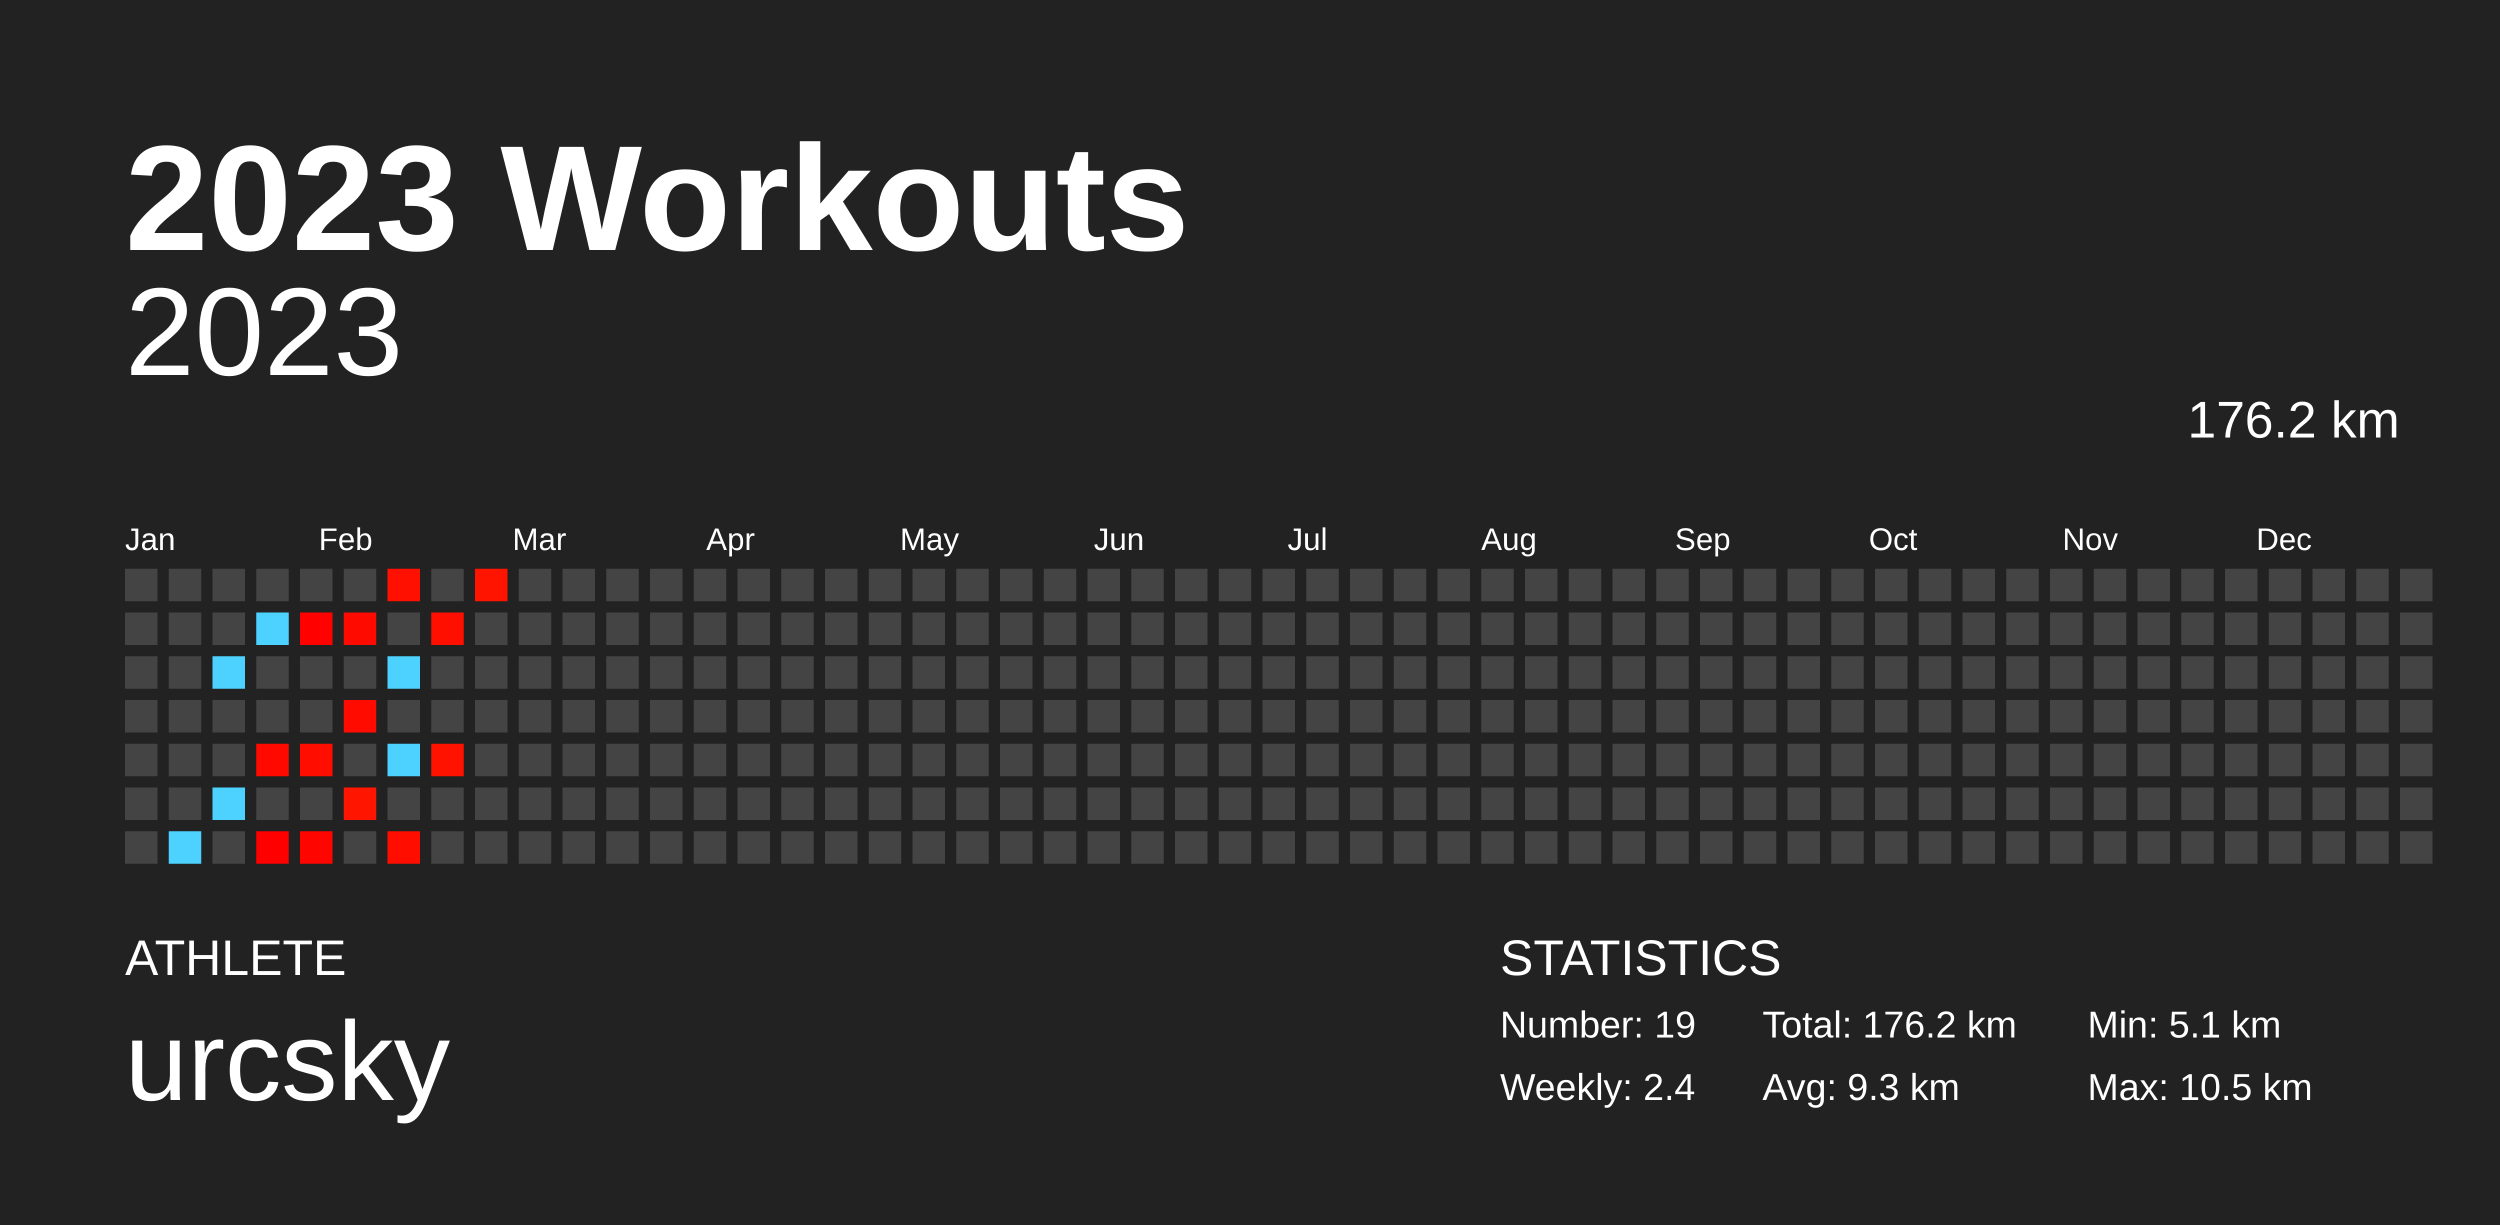
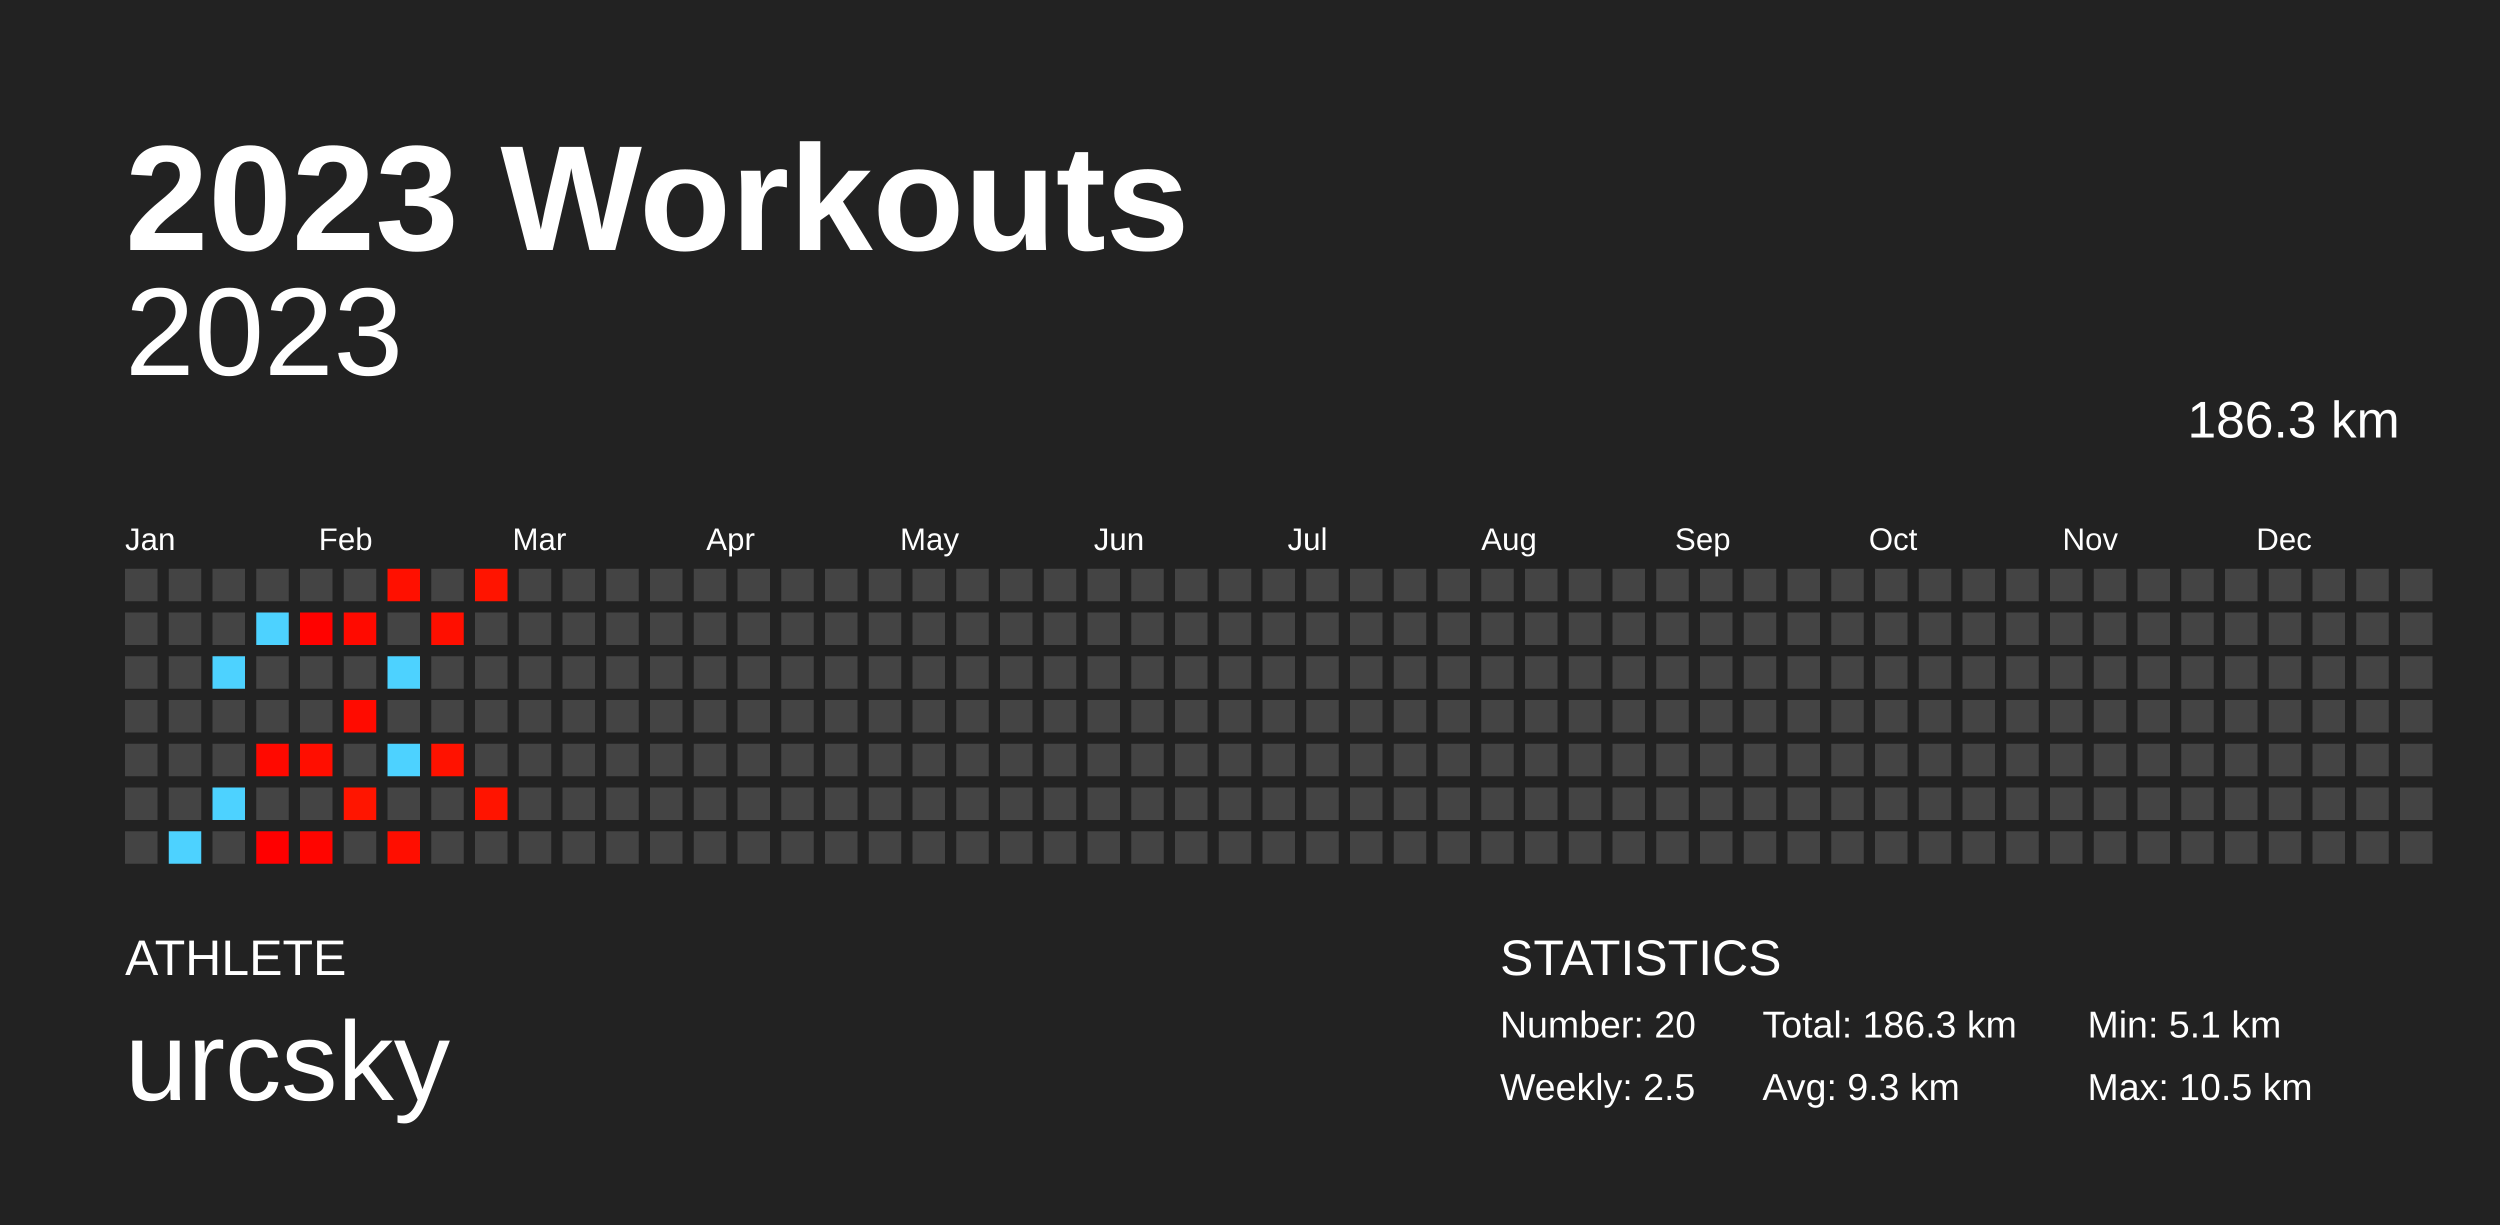
<svg xmlns="http://www.w3.org/2000/svg" baseProfile="full" height="98mm" version="1.1" viewBox="0,0,200,98" width="200mm">
  <defs />
  <rect fill="#222222" height="98" width="200" x="0" y="0" />
  <text fill="#FFFFFF" style="font-size:12px; font-family:Arial; font-weight:bold;" x="10" y="20">2023 Workouts</text>
  <text fill="#FFFFFF" style="font-size:4px; font-family:Arial" x="10" y="78">ATHLETE</text>
  <text fill="#FFFFFF" style="font-size:9px; font-family:Arial" x="10" y="88">urcsky</text>
  <text fill="#FFFFFF" style="font-size:4px; font-family:Arial" x="120" y="78">STATISTICS</text>
-   <text fill="#FFFFFF" style="font-size:3px; font-family:Arial" x="120" y="83">Number: 19</text>
-   <text fill="#FFFFFF" style="font-size:3px; font-family:Arial" x="120" y="88">Weekly: 2.4</text>
-   <text fill="#FFFFFF" style="font-size:3px; font-family:Arial" x="141" y="83">Total: 176.2 km</text>
+   <text fill="#FFFFFF" style="font-size:3px; font-family:Arial" x="120" y="83">Number: 20</text>
+   <text fill="#FFFFFF" style="font-size:3px; font-family:Arial" x="120" y="88">Weekly: 2.5</text>
+   <text fill="#FFFFFF" style="font-size:3px; font-family:Arial" x="141" y="83">Total: 186.3 km</text>
  <text fill="#FFFFFF" style="font-size:3px; font-family:Arial" x="141" y="88">Avg: 9.3 km</text>
  <text fill="#FFFFFF" style="font-size:3px; font-family:Arial" x="167" y="83">Min: 5.1 km</text>
  <text fill="#FFFFFF" style="font-size:3px; font-family:Arial" x="167" y="88">Max: 10.5 km</text>
  <text alignment-baseline="hanging" fill="#FFFFFF" style="font-size:10.0px; font-family:Arial;" x="10" y="30">2023</text>
-   <text alignment-baseline="hanging" fill="#FFFFFF" style="font-size:4.125px; font-family:Arial;" x="175" y="35">176.2 km</text>
+   <text alignment-baseline="hanging" fill="#FFFFFF" style="font-size:4.125px; font-family:Arial;" x="175" y="35">186.3 km</text>
  <text fill="#FFFFFF" style="font-size:2.5px; font-family:Arial" x="10.0" y="44">Jan</text>
  <text fill="#FFFFFF" style="font-size:2.5px; font-family:Arial" x="25.5" y="44">Feb</text>
  <text fill="#FFFFFF" style="font-size:2.5px; font-family:Arial" x="41.0" y="44">Mar</text>
  <text fill="#FFFFFF" style="font-size:2.5px; font-family:Arial" x="56.5" y="44">Apr</text>
  <text fill="#FFFFFF" style="font-size:2.5px; font-family:Arial" x="72.0" y="44">May</text>
  <text fill="#FFFFFF" style="font-size:2.5px; font-family:Arial" x="87.5" y="44">Jun</text>
  <text fill="#FFFFFF" style="font-size:2.5px; font-family:Arial" x="103.0" y="44">Jul</text>
  <text fill="#FFFFFF" style="font-size:2.5px; font-family:Arial" x="118.5" y="44">Aug</text>
  <text fill="#FFFFFF" style="font-size:2.5px; font-family:Arial" x="134.0" y="44">Sep</text>
  <text fill="#FFFFFF" style="font-size:2.5px; font-family:Arial" x="149.5" y="44">Oct</text>
  <text fill="#FFFFFF" style="font-size:2.5px; font-family:Arial" x="165.0" y="44">Nov</text>
  <text fill="#FFFFFF" style="font-size:2.5px; font-family:Arial" x="180.5" y="44">Dec</text>
  <rect fill="#444444" height="2.6" width="2.6" x="10.0" y="45.5" />
  <rect fill="#444444" height="2.6" width="2.6" x="10.0" y="49.0" />
  <rect fill="#444444" height="2.6" width="2.6" x="10.0" y="52.5" />
  <rect fill="#444444" height="2.6" width="2.6" x="10.0" y="56.0" />
  <rect fill="#444444" height="2.6" width="2.6" x="10.0" y="59.5" />
  <rect fill="#444444" height="2.6" width="2.6" x="10.0" y="63.0" />
  <rect fill="#444444" height="2.6" width="2.6" x="10.0" y="66.5" />
  <rect fill="#444444" height="2.6" width="2.6" x="13.5" y="45.5" />
  <rect fill="#444444" height="2.6" width="2.6" x="13.5" y="49.0" />
  <rect fill="#444444" height="2.6" width="2.6" x="13.5" y="52.5" />
  <rect fill="#444444" height="2.6" width="2.6" x="13.5" y="56.0" />
  <rect fill="#444444" height="2.6" width="2.6" x="13.5" y="59.5" />
  <rect fill="#444444" height="2.6" width="2.6" x="13.5" y="63.0" />
  <rect fill="#4dd2ff" height="2.6" width="2.6" x="13.5" y="66.5" />
  <rect fill="#444444" height="2.6" width="2.6" x="17.0" y="45.5" />
  <rect fill="#444444" height="2.6" width="2.6" x="17.0" y="49.0" />
  <rect fill="#4dd2ff" height="2.6" width="2.6" x="17.0" y="52.5" />
  <rect fill="#444444" height="2.6" width="2.6" x="17.0" y="56.0" />
  <rect fill="#444444" height="2.6" width="2.6" x="17.0" y="59.5" />
  <rect fill="#4dd2ff" height="2.6" width="2.6" x="17.0" y="63.0" />
  <rect fill="#444444" height="2.6" width="2.6" x="17.0" y="66.5" />
  <rect fill="#444444" height="2.6" width="2.6" x="20.5" y="45.5" />
  <rect fill="#4dd2ff" height="2.6" width="2.6" x="20.5" y="49.0" />
  <rect fill="#444444" height="2.6" width="2.6" x="20.5" y="52.5" />
  <rect fill="#444444" height="2.6" width="2.6" x="20.5" y="56.0" />
  <rect fill="#ff0900" height="2.6" width="2.6" x="20.5" y="59.5" />
  <rect fill="#444444" height="2.6" width="2.6" x="20.5" y="63.0" />
  <rect fill="#ff0000" height="2.6" width="2.6" x="20.5" y="66.5" />
  <rect fill="#444444" height="2.6" width="2.6" x="24.0" y="45.5" />
  <rect fill="#ff0200" height="2.6" width="2.6" x="24.0" y="49.0" />
  <rect fill="#444444" height="2.6" width="2.6" x="24.0" y="52.5" />
  <rect fill="#444444" height="2.6" width="2.6" x="24.0" y="56.0" />
  <rect fill="#ff0e00" height="2.6" width="2.6" x="24.0" y="59.5" />
  <rect fill="#444444" height="2.6" width="2.6" x="24.0" y="63.0" />
  <rect fill="#ff0500" height="2.6" width="2.6" x="24.0" y="66.5" />
  <rect fill="#444444" height="2.6" width="2.6" x="27.5" y="45.5" />
  <rect fill="#ff0a00" height="2.6" width="2.6" x="27.5" y="49.0" />
  <rect fill="#444444" height="2.6" width="2.6" x="27.5" y="52.5" />
  <rect fill="#ff0b00" height="2.6" width="2.6" x="27.5" y="56.0" />
  <rect fill="#444444" height="2.6" width="2.6" x="27.5" y="59.5" />
  <rect fill="#ff1500" height="2.6" width="2.6" x="27.5" y="63.0" />
  <rect fill="#444444" height="2.6" width="2.6" x="27.5" y="66.5" />
  <rect fill="#ff1000" height="2.6" width="2.6" x="31.0" y="45.5" />
  <rect fill="#444444" height="2.6" width="2.6" x="31.0" y="49.0" />
  <rect fill="#4dd2ff" height="2.6" width="2.6" x="31.0" y="52.5" />
  <rect fill="#444444" height="2.6" width="2.6" x="31.0" y="56.0" />
  <rect fill="#4dd2ff" height="2.6" width="2.6" x="31.0" y="59.5" />
  <rect fill="#444444" height="2.6" width="2.6" x="31.0" y="63.0" />
  <rect fill="#ff0e00" height="2.6" width="2.6" x="31.0" y="66.5" />
  <rect fill="#444444" height="2.6" width="2.6" x="34.5" y="45.5" />
  <rect fill="#ff0f00" height="2.6" width="2.6" x="34.5" y="49.0" />
  <rect fill="#444444" height="2.6" width="2.6" x="34.5" y="52.5" />
  <rect fill="#444444" height="2.6" width="2.6" x="34.5" y="56.0" />
  <rect fill="#ff1200" height="2.6" width="2.6" x="34.5" y="59.5" />
  <rect fill="#444444" height="2.6" width="2.6" x="34.5" y="63.0" />
  <rect fill="#444444" height="2.6" width="2.6" x="34.5" y="66.5" />
  <rect fill="#ff1400" height="2.6" width="2.6" x="38.0" y="45.5" />
  <rect fill="#444444" height="2.6" width="2.6" x="38.0" y="49.0" />
  <rect fill="#444444" height="2.6" width="2.6" x="38.0" y="52.5" />
  <rect fill="#444444" height="2.6" width="2.6" x="38.0" y="56.0" />
  <rect fill="#444444" height="2.6" width="2.6" x="38.0" y="59.5" />
-   <rect fill="#444444" height="2.6" width="2.6" x="38.0" y="63.0" />
+   <rect fill="#ff1400" height="2.6" width="2.6" x="38.0" y="63.0" />
  <rect fill="#444444" height="2.6" width="2.6" x="38.0" y="66.5" />
  <rect fill="#444444" height="2.6" width="2.6" x="41.5" y="45.5" />
  <rect fill="#444444" height="2.6" width="2.6" x="41.5" y="49.0" />
  <rect fill="#444444" height="2.6" width="2.6" x="41.5" y="52.5" />
  <rect fill="#444444" height="2.6" width="2.6" x="41.5" y="56.0" />
  <rect fill="#444444" height="2.6" width="2.6" x="41.5" y="59.5" />
  <rect fill="#444444" height="2.6" width="2.6" x="41.5" y="63.0" />
  <rect fill="#444444" height="2.6" width="2.6" x="41.5" y="66.5" />
  <rect fill="#444444" height="2.6" width="2.6" x="45.0" y="45.5" />
  <rect fill="#444444" height="2.6" width="2.6" x="45.0" y="49.0" />
  <rect fill="#444444" height="2.6" width="2.6" x="45.0" y="52.5" />
  <rect fill="#444444" height="2.6" width="2.6" x="45.0" y="56.0" />
  <rect fill="#444444" height="2.6" width="2.6" x="45.0" y="59.5" />
  <rect fill="#444444" height="2.6" width="2.6" x="45.0" y="63.0" />
  <rect fill="#444444" height="2.6" width="2.6" x="45.0" y="66.5" />
  <rect fill="#444444" height="2.6" width="2.6" x="48.5" y="45.5" />
  <rect fill="#444444" height="2.6" width="2.6" x="48.5" y="49.0" />
  <rect fill="#444444" height="2.6" width="2.6" x="48.5" y="52.5" />
  <rect fill="#444444" height="2.6" width="2.6" x="48.5" y="56.0" />
  <rect fill="#444444" height="2.6" width="2.6" x="48.5" y="59.5" />
  <rect fill="#444444" height="2.6" width="2.6" x="48.5" y="63.0" />
  <rect fill="#444444" height="2.6" width="2.6" x="48.5" y="66.5" />
  <rect fill="#444444" height="2.6" width="2.6" x="52.0" y="45.5" />
  <rect fill="#444444" height="2.6" width="2.6" x="52.0" y="49.0" />
  <rect fill="#444444" height="2.6" width="2.6" x="52.0" y="52.5" />
  <rect fill="#444444" height="2.6" width="2.6" x="52.0" y="56.0" />
  <rect fill="#444444" height="2.6" width="2.6" x="52.0" y="59.5" />
  <rect fill="#444444" height="2.6" width="2.6" x="52.0" y="63.0" />
  <rect fill="#444444" height="2.6" width="2.6" x="52.0" y="66.5" />
  <rect fill="#444444" height="2.6" width="2.6" x="55.5" y="45.5" />
  <rect fill="#444444" height="2.6" width="2.6" x="55.5" y="49.0" />
  <rect fill="#444444" height="2.6" width="2.6" x="55.5" y="52.5" />
  <rect fill="#444444" height="2.6" width="2.6" x="55.5" y="56.0" />
  <rect fill="#444444" height="2.6" width="2.6" x="55.5" y="59.5" />
  <rect fill="#444444" height="2.6" width="2.6" x="55.5" y="63.0" />
  <rect fill="#444444" height="2.6" width="2.6" x="55.5" y="66.5" />
  <rect fill="#444444" height="2.6" width="2.6" x="59.0" y="45.5" />
  <rect fill="#444444" height="2.6" width="2.6" x="59.0" y="49.0" />
  <rect fill="#444444" height="2.6" width="2.6" x="59.0" y="52.5" />
  <rect fill="#444444" height="2.6" width="2.6" x="59.0" y="56.0" />
  <rect fill="#444444" height="2.6" width="2.6" x="59.0" y="59.5" />
  <rect fill="#444444" height="2.6" width="2.6" x="59.0" y="63.0" />
  <rect fill="#444444" height="2.6" width="2.6" x="59.0" y="66.5" />
  <rect fill="#444444" height="2.6" width="2.6" x="62.5" y="45.5" />
  <rect fill="#444444" height="2.6" width="2.6" x="62.5" y="49.0" />
  <rect fill="#444444" height="2.6" width="2.6" x="62.5" y="52.5" />
  <rect fill="#444444" height="2.6" width="2.6" x="62.5" y="56.0" />
  <rect fill="#444444" height="2.6" width="2.6" x="62.5" y="59.5" />
  <rect fill="#444444" height="2.6" width="2.6" x="62.5" y="63.0" />
  <rect fill="#444444" height="2.6" width="2.6" x="62.5" y="66.5" />
  <rect fill="#444444" height="2.6" width="2.6" x="66.0" y="45.5" />
  <rect fill="#444444" height="2.6" width="2.6" x="66.0" y="49.0" />
  <rect fill="#444444" height="2.6" width="2.6" x="66.0" y="52.5" />
  <rect fill="#444444" height="2.6" width="2.6" x="66.0" y="56.0" />
  <rect fill="#444444" height="2.6" width="2.6" x="66.0" y="59.5" />
  <rect fill="#444444" height="2.6" width="2.6" x="66.0" y="63.0" />
  <rect fill="#444444" height="2.6" width="2.6" x="66.0" y="66.5" />
  <rect fill="#444444" height="2.6" width="2.6" x="69.5" y="45.5" />
  <rect fill="#444444" height="2.6" width="2.6" x="69.5" y="49.0" />
  <rect fill="#444444" height="2.6" width="2.6" x="69.5" y="52.5" />
  <rect fill="#444444" height="2.6" width="2.6" x="69.5" y="56.0" />
  <rect fill="#444444" height="2.6" width="2.6" x="69.5" y="59.5" />
  <rect fill="#444444" height="2.6" width="2.6" x="69.5" y="63.0" />
  <rect fill="#444444" height="2.6" width="2.6" x="69.5" y="66.5" />
  <rect fill="#444444" height="2.6" width="2.6" x="73.0" y="45.5" />
  <rect fill="#444444" height="2.6" width="2.6" x="73.0" y="49.0" />
  <rect fill="#444444" height="2.6" width="2.6" x="73.0" y="52.5" />
  <rect fill="#444444" height="2.6" width="2.6" x="73.0" y="56.0" />
  <rect fill="#444444" height="2.6" width="2.6" x="73.0" y="59.5" />
  <rect fill="#444444" height="2.6" width="2.6" x="73.0" y="63.0" />
  <rect fill="#444444" height="2.6" width="2.6" x="73.0" y="66.5" />
  <rect fill="#444444" height="2.6" width="2.6" x="76.5" y="45.5" />
  <rect fill="#444444" height="2.6" width="2.6" x="76.5" y="49.0" />
  <rect fill="#444444" height="2.6" width="2.6" x="76.5" y="52.5" />
  <rect fill="#444444" height="2.6" width="2.6" x="76.5" y="56.0" />
  <rect fill="#444444" height="2.6" width="2.6" x="76.5" y="59.5" />
  <rect fill="#444444" height="2.6" width="2.6" x="76.5" y="63.0" />
  <rect fill="#444444" height="2.6" width="2.6" x="76.5" y="66.5" />
  <rect fill="#444444" height="2.6" width="2.6" x="80.0" y="45.5" />
  <rect fill="#444444" height="2.6" width="2.6" x="80.0" y="49.0" />
  <rect fill="#444444" height="2.6" width="2.6" x="80.0" y="52.5" />
  <rect fill="#444444" height="2.6" width="2.6" x="80.0" y="56.0" />
  <rect fill="#444444" height="2.6" width="2.6" x="80.0" y="59.5" />
  <rect fill="#444444" height="2.6" width="2.6" x="80.0" y="63.0" />
  <rect fill="#444444" height="2.6" width="2.6" x="80.0" y="66.5" />
  <rect fill="#444444" height="2.6" width="2.6" x="83.5" y="45.5" />
  <rect fill="#444444" height="2.6" width="2.6" x="83.5" y="49.0" />
  <rect fill="#444444" height="2.6" width="2.6" x="83.5" y="52.5" />
  <rect fill="#444444" height="2.6" width="2.6" x="83.5" y="56.0" />
  <rect fill="#444444" height="2.6" width="2.6" x="83.5" y="59.5" />
  <rect fill="#444444" height="2.6" width="2.6" x="83.5" y="63.0" />
  <rect fill="#444444" height="2.6" width="2.6" x="83.5" y="66.5" />
  <rect fill="#444444" height="2.6" width="2.6" x="87.0" y="45.5" />
  <rect fill="#444444" height="2.6" width="2.6" x="87.0" y="49.0" />
  <rect fill="#444444" height="2.6" width="2.6" x="87.0" y="52.5" />
  <rect fill="#444444" height="2.6" width="2.6" x="87.0" y="56.0" />
  <rect fill="#444444" height="2.6" width="2.6" x="87.0" y="59.5" />
  <rect fill="#444444" height="2.6" width="2.6" x="87.0" y="63.0" />
  <rect fill="#444444" height="2.6" width="2.6" x="87.0" y="66.5" />
  <rect fill="#444444" height="2.6" width="2.6" x="90.5" y="45.5" />
  <rect fill="#444444" height="2.6" width="2.6" x="90.5" y="49.0" />
  <rect fill="#444444" height="2.6" width="2.6" x="90.5" y="52.5" />
  <rect fill="#444444" height="2.6" width="2.6" x="90.5" y="56.0" />
  <rect fill="#444444" height="2.6" width="2.6" x="90.5" y="59.5" />
  <rect fill="#444444" height="2.6" width="2.6" x="90.5" y="63.0" />
  <rect fill="#444444" height="2.6" width="2.6" x="90.5" y="66.5" />
  <rect fill="#444444" height="2.6" width="2.6" x="94.0" y="45.5" />
  <rect fill="#444444" height="2.6" width="2.6" x="94.0" y="49.0" />
  <rect fill="#444444" height="2.6" width="2.6" x="94.0" y="52.5" />
  <rect fill="#444444" height="2.6" width="2.6" x="94.0" y="56.0" />
  <rect fill="#444444" height="2.6" width="2.6" x="94.0" y="59.5" />
  <rect fill="#444444" height="2.6" width="2.6" x="94.0" y="63.0" />
  <rect fill="#444444" height="2.6" width="2.6" x="94.0" y="66.5" />
  <rect fill="#444444" height="2.6" width="2.6" x="97.5" y="45.5" />
  <rect fill="#444444" height="2.6" width="2.6" x="97.5" y="49.0" />
  <rect fill="#444444" height="2.6" width="2.6" x="97.5" y="52.5" />
  <rect fill="#444444" height="2.6" width="2.6" x="97.5" y="56.0" />
  <rect fill="#444444" height="2.6" width="2.6" x="97.5" y="59.5" />
  <rect fill="#444444" height="2.6" width="2.6" x="97.5" y="63.0" />
  <rect fill="#444444" height="2.6" width="2.6" x="97.5" y="66.5" />
  <rect fill="#444444" height="2.6" width="2.6" x="101.0" y="45.5" />
  <rect fill="#444444" height="2.6" width="2.6" x="101.0" y="49.0" />
  <rect fill="#444444" height="2.6" width="2.6" x="101.0" y="52.5" />
  <rect fill="#444444" height="2.6" width="2.6" x="101.0" y="56.0" />
  <rect fill="#444444" height="2.6" width="2.6" x="101.0" y="59.5" />
  <rect fill="#444444" height="2.6" width="2.6" x="101.0" y="63.0" />
  <rect fill="#444444" height="2.6" width="2.6" x="101.0" y="66.5" />
  <rect fill="#444444" height="2.6" width="2.6" x="104.5" y="45.5" />
  <rect fill="#444444" height="2.6" width="2.6" x="104.5" y="49.0" />
  <rect fill="#444444" height="2.6" width="2.6" x="104.5" y="52.5" />
  <rect fill="#444444" height="2.6" width="2.6" x="104.5" y="56.0" />
  <rect fill="#444444" height="2.6" width="2.6" x="104.5" y="59.5" />
  <rect fill="#444444" height="2.6" width="2.6" x="104.5" y="63.0" />
  <rect fill="#444444" height="2.6" width="2.6" x="104.5" y="66.5" />
  <rect fill="#444444" height="2.6" width="2.6" x="108.0" y="45.5" />
  <rect fill="#444444" height="2.6" width="2.6" x="108.0" y="49.0" />
  <rect fill="#444444" height="2.6" width="2.6" x="108.0" y="52.5" />
  <rect fill="#444444" height="2.6" width="2.6" x="108.0" y="56.0" />
  <rect fill="#444444" height="2.6" width="2.6" x="108.0" y="59.5" />
  <rect fill="#444444" height="2.6" width="2.6" x="108.0" y="63.0" />
  <rect fill="#444444" height="2.6" width="2.6" x="108.0" y="66.5" />
  <rect fill="#444444" height="2.6" width="2.6" x="111.5" y="45.5" />
  <rect fill="#444444" height="2.6" width="2.6" x="111.5" y="49.0" />
  <rect fill="#444444" height="2.6" width="2.6" x="111.5" y="52.5" />
  <rect fill="#444444" height="2.6" width="2.6" x="111.5" y="56.0" />
  <rect fill="#444444" height="2.6" width="2.6" x="111.5" y="59.5" />
  <rect fill="#444444" height="2.6" width="2.6" x="111.5" y="63.0" />
  <rect fill="#444444" height="2.6" width="2.6" x="111.5" y="66.5" />
  <rect fill="#444444" height="2.6" width="2.6" x="115.0" y="45.5" />
  <rect fill="#444444" height="2.6" width="2.6" x="115.0" y="49.0" />
  <rect fill="#444444" height="2.6" width="2.6" x="115.0" y="52.5" />
  <rect fill="#444444" height="2.6" width="2.6" x="115.0" y="56.0" />
  <rect fill="#444444" height="2.6" width="2.6" x="115.0" y="59.5" />
  <rect fill="#444444" height="2.6" width="2.6" x="115.0" y="63.0" />
  <rect fill="#444444" height="2.6" width="2.6" x="115.0" y="66.5" />
  <rect fill="#444444" height="2.6" width="2.6" x="118.5" y="45.5" />
  <rect fill="#444444" height="2.6" width="2.6" x="118.5" y="49.0" />
  <rect fill="#444444" height="2.6" width="2.6" x="118.5" y="52.5" />
  <rect fill="#444444" height="2.6" width="2.6" x="118.5" y="56.0" />
  <rect fill="#444444" height="2.6" width="2.6" x="118.5" y="59.5" />
  <rect fill="#444444" height="2.6" width="2.6" x="118.5" y="63.0" />
  <rect fill="#444444" height="2.6" width="2.6" x="118.5" y="66.5" />
  <rect fill="#444444" height="2.6" width="2.6" x="122.0" y="45.5" />
  <rect fill="#444444" height="2.6" width="2.6" x="122.0" y="49.0" />
  <rect fill="#444444" height="2.6" width="2.6" x="122.0" y="52.5" />
  <rect fill="#444444" height="2.6" width="2.6" x="122.0" y="56.0" />
  <rect fill="#444444" height="2.6" width="2.6" x="122.0" y="59.5" />
  <rect fill="#444444" height="2.6" width="2.6" x="122.0" y="63.0" />
  <rect fill="#444444" height="2.6" width="2.6" x="122.0" y="66.5" />
  <rect fill="#444444" height="2.6" width="2.6" x="125.5" y="45.5" />
  <rect fill="#444444" height="2.6" width="2.6" x="125.5" y="49.0" />
  <rect fill="#444444" height="2.6" width="2.6" x="125.5" y="52.5" />
  <rect fill="#444444" height="2.6" width="2.6" x="125.5" y="56.0" />
  <rect fill="#444444" height="2.6" width="2.6" x="125.5" y="59.5" />
  <rect fill="#444444" height="2.6" width="2.6" x="125.5" y="63.0" />
  <rect fill="#444444" height="2.6" width="2.6" x="125.5" y="66.5" />
  <rect fill="#444444" height="2.6" width="2.6" x="129.0" y="45.5" />
  <rect fill="#444444" height="2.6" width="2.6" x="129.0" y="49.0" />
  <rect fill="#444444" height="2.6" width="2.6" x="129.0" y="52.5" />
  <rect fill="#444444" height="2.6" width="2.6" x="129.0" y="56.0" />
  <rect fill="#444444" height="2.6" width="2.6" x="129.0" y="59.5" />
  <rect fill="#444444" height="2.6" width="2.6" x="129.0" y="63.0" />
  <rect fill="#444444" height="2.6" width="2.6" x="129.0" y="66.5" />
  <rect fill="#444444" height="2.6" width="2.6" x="132.5" y="45.5" />
  <rect fill="#444444" height="2.6" width="2.6" x="132.5" y="49.0" />
  <rect fill="#444444" height="2.6" width="2.6" x="132.5" y="52.5" />
  <rect fill="#444444" height="2.6" width="2.6" x="132.5" y="56.0" />
  <rect fill="#444444" height="2.6" width="2.6" x="132.5" y="59.5" />
  <rect fill="#444444" height="2.6" width="2.6" x="132.5" y="63.0" />
  <rect fill="#444444" height="2.6" width="2.6" x="132.5" y="66.5" />
  <rect fill="#444444" height="2.6" width="2.6" x="136.0" y="45.5" />
  <rect fill="#444444" height="2.6" width="2.6" x="136.0" y="49.0" />
  <rect fill="#444444" height="2.6" width="2.6" x="136.0" y="52.5" />
  <rect fill="#444444" height="2.6" width="2.6" x="136.0" y="56.0" />
  <rect fill="#444444" height="2.6" width="2.6" x="136.0" y="59.5" />
  <rect fill="#444444" height="2.6" width="2.6" x="136.0" y="63.0" />
  <rect fill="#444444" height="2.6" width="2.6" x="136.0" y="66.5" />
  <rect fill="#444444" height="2.6" width="2.6" x="139.5" y="45.5" />
  <rect fill="#444444" height="2.6" width="2.6" x="139.5" y="49.0" />
  <rect fill="#444444" height="2.6" width="2.6" x="139.5" y="52.5" />
  <rect fill="#444444" height="2.6" width="2.6" x="139.5" y="56.0" />
  <rect fill="#444444" height="2.6" width="2.6" x="139.5" y="59.5" />
  <rect fill="#444444" height="2.6" width="2.6" x="139.5" y="63.0" />
  <rect fill="#444444" height="2.6" width="2.6" x="139.5" y="66.5" />
  <rect fill="#444444" height="2.6" width="2.6" x="143.0" y="45.5" />
  <rect fill="#444444" height="2.6" width="2.6" x="143.0" y="49.0" />
  <rect fill="#444444" height="2.6" width="2.6" x="143.0" y="52.5" />
  <rect fill="#444444" height="2.6" width="2.6" x="143.0" y="56.0" />
  <rect fill="#444444" height="2.6" width="2.6" x="143.0" y="59.5" />
  <rect fill="#444444" height="2.6" width="2.6" x="143.0" y="63.0" />
  <rect fill="#444444" height="2.6" width="2.6" x="143.0" y="66.5" />
  <rect fill="#444444" height="2.6" width="2.6" x="146.5" y="45.5" />
  <rect fill="#444444" height="2.6" width="2.6" x="146.5" y="49.0" />
  <rect fill="#444444" height="2.6" width="2.6" x="146.5" y="52.5" />
  <rect fill="#444444" height="2.6" width="2.6" x="146.5" y="56.0" />
  <rect fill="#444444" height="2.6" width="2.6" x="146.5" y="59.5" />
  <rect fill="#444444" height="2.6" width="2.6" x="146.5" y="63.0" />
  <rect fill="#444444" height="2.6" width="2.6" x="146.5" y="66.5" />
  <rect fill="#444444" height="2.6" width="2.6" x="150.0" y="45.5" />
  <rect fill="#444444" height="2.6" width="2.6" x="150.0" y="49.0" />
  <rect fill="#444444" height="2.6" width="2.6" x="150.0" y="52.5" />
  <rect fill="#444444" height="2.6" width="2.6" x="150.0" y="56.0" />
  <rect fill="#444444" height="2.6" width="2.6" x="150.0" y="59.5" />
  <rect fill="#444444" height="2.6" width="2.6" x="150.0" y="63.0" />
  <rect fill="#444444" height="2.6" width="2.6" x="150.0" y="66.5" />
  <rect fill="#444444" height="2.6" width="2.6" x="153.5" y="45.5" />
  <rect fill="#444444" height="2.6" width="2.6" x="153.5" y="49.0" />
  <rect fill="#444444" height="2.6" width="2.6" x="153.5" y="52.5" />
  <rect fill="#444444" height="2.6" width="2.6" x="153.5" y="56.0" />
  <rect fill="#444444" height="2.6" width="2.6" x="153.5" y="59.5" />
  <rect fill="#444444" height="2.6" width="2.6" x="153.5" y="63.0" />
  <rect fill="#444444" height="2.6" width="2.6" x="153.5" y="66.5" />
  <rect fill="#444444" height="2.6" width="2.6" x="157.0" y="45.5" />
  <rect fill="#444444" height="2.6" width="2.6" x="157.0" y="49.0" />
  <rect fill="#444444" height="2.6" width="2.6" x="157.0" y="52.5" />
  <rect fill="#444444" height="2.6" width="2.6" x="157.0" y="56.0" />
  <rect fill="#444444" height="2.6" width="2.6" x="157.0" y="59.5" />
  <rect fill="#444444" height="2.6" width="2.6" x="157.0" y="63.0" />
  <rect fill="#444444" height="2.6" width="2.6" x="157.0" y="66.5" />
  <rect fill="#444444" height="2.6" width="2.6" x="160.5" y="45.5" />
  <rect fill="#444444" height="2.6" width="2.6" x="160.5" y="49.0" />
  <rect fill="#444444" height="2.6" width="2.6" x="160.5" y="52.5" />
  <rect fill="#444444" height="2.6" width="2.6" x="160.5" y="56.0" />
  <rect fill="#444444" height="2.6" width="2.6" x="160.5" y="59.5" />
  <rect fill="#444444" height="2.6" width="2.6" x="160.5" y="63.0" />
  <rect fill="#444444" height="2.6" width="2.6" x="160.5" y="66.5" />
  <rect fill="#444444" height="2.6" width="2.6" x="164.0" y="45.5" />
  <rect fill="#444444" height="2.6" width="2.6" x="164.0" y="49.0" />
  <rect fill="#444444" height="2.6" width="2.6" x="164.0" y="52.5" />
  <rect fill="#444444" height="2.6" width="2.6" x="164.0" y="56.0" />
  <rect fill="#444444" height="2.6" width="2.6" x="164.0" y="59.5" />
  <rect fill="#444444" height="2.6" width="2.6" x="164.0" y="63.0" />
  <rect fill="#444444" height="2.6" width="2.6" x="164.0" y="66.5" />
  <rect fill="#444444" height="2.6" width="2.6" x="167.5" y="45.5" />
  <rect fill="#444444" height="2.6" width="2.6" x="167.5" y="49.0" />
  <rect fill="#444444" height="2.6" width="2.6" x="167.5" y="52.5" />
  <rect fill="#444444" height="2.6" width="2.6" x="167.5" y="56.0" />
  <rect fill="#444444" height="2.6" width="2.6" x="167.5" y="59.5" />
  <rect fill="#444444" height="2.6" width="2.6" x="167.5" y="63.0" />
  <rect fill="#444444" height="2.6" width="2.6" x="167.5" y="66.5" />
  <rect fill="#444444" height="2.6" width="2.6" x="171.0" y="45.5" />
  <rect fill="#444444" height="2.6" width="2.6" x="171.0" y="49.0" />
  <rect fill="#444444" height="2.6" width="2.6" x="171.0" y="52.5" />
  <rect fill="#444444" height="2.6" width="2.6" x="171.0" y="56.0" />
  <rect fill="#444444" height="2.6" width="2.6" x="171.0" y="59.5" />
  <rect fill="#444444" height="2.6" width="2.6" x="171.0" y="63.0" />
  <rect fill="#444444" height="2.6" width="2.6" x="171.0" y="66.5" />
  <rect fill="#444444" height="2.6" width="2.6" x="174.5" y="45.5" />
  <rect fill="#444444" height="2.6" width="2.6" x="174.5" y="49.0" />
  <rect fill="#444444" height="2.6" width="2.6" x="174.5" y="52.5" />
  <rect fill="#444444" height="2.6" width="2.6" x="174.5" y="56.0" />
  <rect fill="#444444" height="2.6" width="2.6" x="174.5" y="59.5" />
  <rect fill="#444444" height="2.6" width="2.6" x="174.5" y="63.0" />
  <rect fill="#444444" height="2.6" width="2.6" x="174.5" y="66.5" />
  <rect fill="#444444" height="2.6" width="2.6" x="178.0" y="45.5" />
  <rect fill="#444444" height="2.6" width="2.6" x="178.0" y="49.0" />
  <rect fill="#444444" height="2.6" width="2.6" x="178.0" y="52.5" />
  <rect fill="#444444" height="2.6" width="2.6" x="178.0" y="56.0" />
  <rect fill="#444444" height="2.6" width="2.6" x="178.0" y="59.5" />
  <rect fill="#444444" height="2.6" width="2.6" x="178.0" y="63.0" />
  <rect fill="#444444" height="2.6" width="2.6" x="178.0" y="66.5" />
  <rect fill="#444444" height="2.6" width="2.6" x="181.5" y="45.5" />
  <rect fill="#444444" height="2.6" width="2.6" x="181.5" y="49.0" />
  <rect fill="#444444" height="2.6" width="2.6" x="181.5" y="52.5" />
  <rect fill="#444444" height="2.6" width="2.6" x="181.5" y="56.0" />
  <rect fill="#444444" height="2.6" width="2.6" x="181.5" y="59.5" />
  <rect fill="#444444" height="2.6" width="2.6" x="181.5" y="63.0" />
  <rect fill="#444444" height="2.6" width="2.6" x="181.5" y="66.5" />
  <rect fill="#444444" height="2.6" width="2.6" x="185.0" y="45.5" />
  <rect fill="#444444" height="2.6" width="2.6" x="185.0" y="49.0" />
  <rect fill="#444444" height="2.6" width="2.6" x="185.0" y="52.5" />
  <rect fill="#444444" height="2.6" width="2.6" x="185.0" y="56.0" />
  <rect fill="#444444" height="2.6" width="2.6" x="185.0" y="59.5" />
  <rect fill="#444444" height="2.6" width="2.6" x="185.0" y="63.0" />
  <rect fill="#444444" height="2.6" width="2.6" x="185.0" y="66.5" />
  <rect fill="#444444" height="2.6" width="2.6" x="188.5" y="45.5" />
  <rect fill="#444444" height="2.6" width="2.6" x="188.5" y="49.0" />
  <rect fill="#444444" height="2.6" width="2.6" x="188.5" y="52.5" />
  <rect fill="#444444" height="2.6" width="2.6" x="188.5" y="56.0" />
  <rect fill="#444444" height="2.6" width="2.6" x="188.5" y="59.5" />
  <rect fill="#444444" height="2.6" width="2.6" x="188.5" y="63.0" />
  <rect fill="#444444" height="2.6" width="2.6" x="188.5" y="66.5" />
  <rect fill="#444444" height="2.6" width="2.6" x="192.0" y="45.5" />
  <rect fill="#444444" height="2.6" width="2.6" x="192.0" y="49.0" />
  <rect fill="#444444" height="2.6" width="2.6" x="192.0" y="52.5" />
  <rect fill="#444444" height="2.6" width="2.6" x="192.0" y="56.0" />
  <rect fill="#444444" height="2.6" width="2.6" x="192.0" y="59.5" />
  <rect fill="#444444" height="2.6" width="2.6" x="192.0" y="63.0" />
  <rect fill="#444444" height="2.6" width="2.6" x="192.0" y="66.5" />
</svg>
